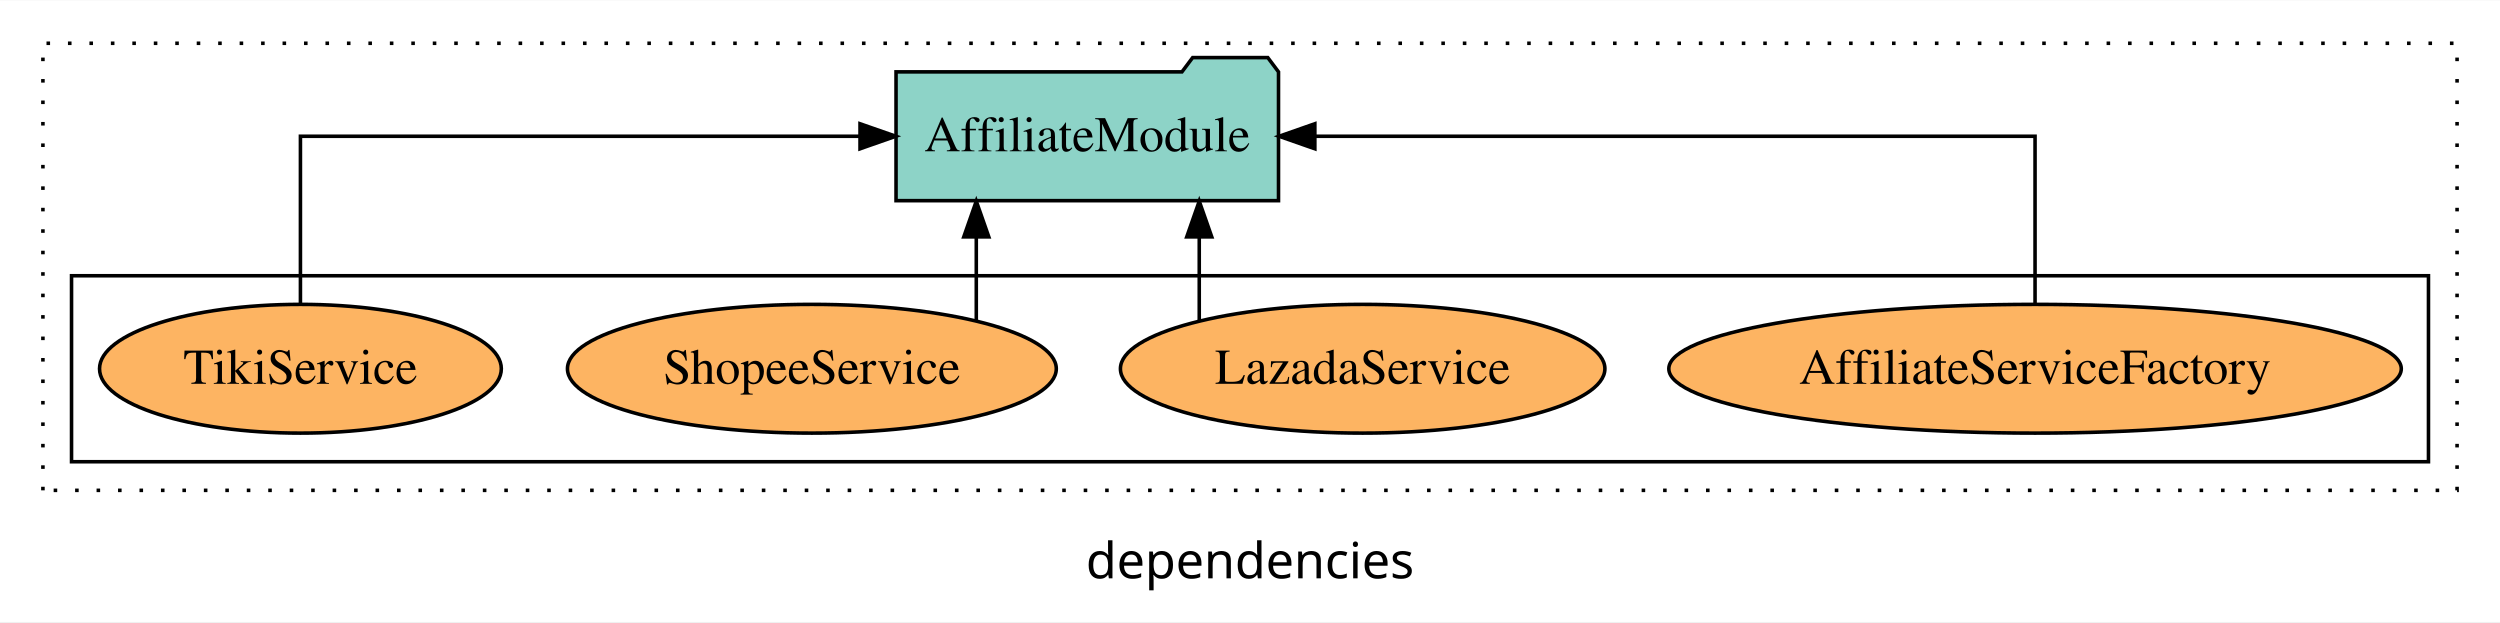
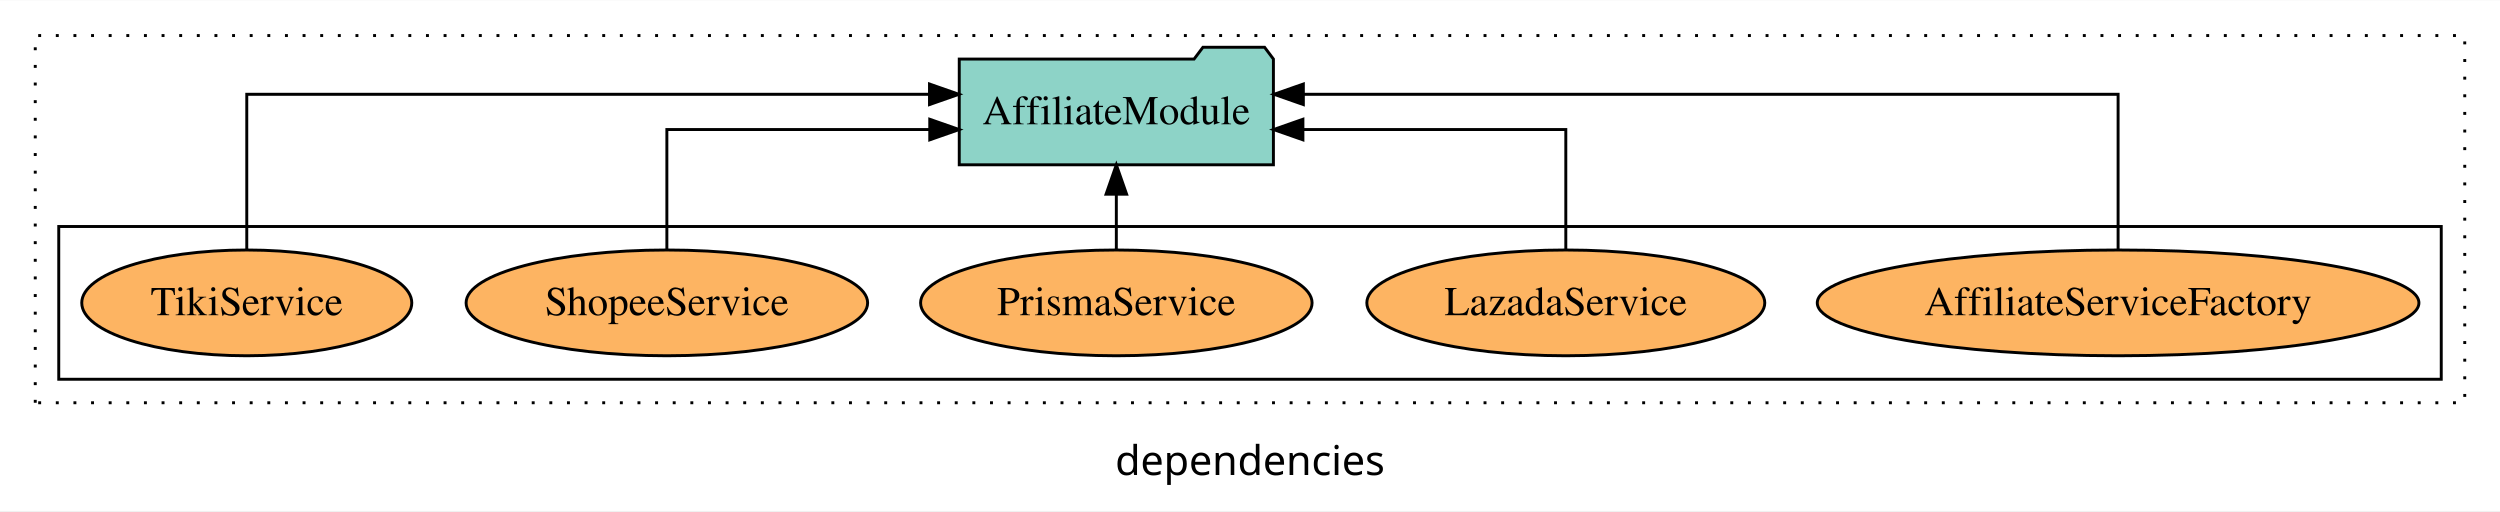
- <svg xmlns="http://www.w3.org/2000/svg" width="699pt" height="174pt" viewBox="0.00 0.00 699.00 173.80">
+ <svg xmlns="http://www.w3.org/2000/svg" width="851pt" height="174pt" viewBox="0.00 0.00 851.00 173.80">
  <g id="graph0" class="graph" transform="scale(1 1) rotate(0) translate(4 169.8)">
-     <polygon fill="white" stroke="transparent" points="-4,4 -4,-169.8 695,-169.8 695,4 -4,4" />
-     <text text-anchor="middle" x="345.5" y="-8.2" font-family="sans-serif" font-size="14.00">dependencies</text>
+     <polygon fill="white" stroke="transparent" points="-4,4 -4,-169.8 847,-169.8 847,4 -4,4" />
+     <text text-anchor="middle" x="421.5" y="-8.2" font-family="sans-serif" font-size="14.00">dependencies</text>
    <g id="clust1" class="cluster">
-       <polygon fill="none" stroke="black" stroke-dasharray="1,5" points="8,-32.8 8,-157.8 683,-157.8 683,-32.8 8,-32.8" />
+       <polygon fill="none" stroke="black" stroke-dasharray="1,5" points="8,-32.8 8,-157.8 835,-157.8 835,-32.8 8,-32.8" />
    </g>
    <g id="clust6" class="cluster">
-       <polygon fill="none" stroke="black" points="16,-40.8 16,-92.8 675,-92.8 675,-40.8 16,-40.8" />
+       <polygon fill="none" stroke="black" points="16,-40.8 16,-92.8 827,-92.8 827,-40.8 16,-40.8" />
    </g>
    <g id="node1" class="node">
-       <ellipse fill="#fdb462" stroke="black" cx="565" cy="-66.8" rx="102.4" ry="18" />
-       <text text-anchor="middle" x="565" y="-62.6" font-family="Times,serif" font-size="14.00">AffiliateServiceFactory</text>
+       <ellipse fill="#fdb462" stroke="black" cx="717" cy="-66.8" rx="102.4" ry="18" />
+       <text text-anchor="middle" x="717" y="-62.6" font-family="Times,serif" font-size="14.00">AffiliateServiceFactory</text>
    </g>
-     <g id="node5" class="node">
-       <polygon fill="#8dd3c7" stroke="black" points="353.47,-149.8 350.47,-153.8 329.47,-153.8 326.47,-149.8 246.53,-149.8 246.53,-113.8 353.47,-113.8 353.47,-149.8" />
-       <text text-anchor="middle" x="300" y="-127.6" font-family="Times,serif" font-size="14.00">AffiliateModule</text>
+     <g id="node6" class="node">
+       <polygon fill="#8dd3c7" stroke="black" points="429.47,-149.8 426.47,-153.8 405.47,-153.8 402.47,-149.8 322.53,-149.8 322.53,-113.8 429.47,-113.8 429.47,-149.8" />
+       <text text-anchor="middle" x="376" y="-127.6" font-family="Times,serif" font-size="14.00">AffiliateModule</text>
    </g>
    <g id="edge1" class="edge">
-       <path fill="none" stroke="black" d="M565,-84.91C565,-104.14 565,-131.8 565,-131.8 565,-131.8 363.63,-131.8 363.63,-131.8" />
-       <polygon fill="black" stroke="black" points="363.63,-128.3 353.63,-131.8 363.63,-135.3 363.63,-128.3" />
+       <path fill="none" stroke="black" d="M717,-85.08C717,-106.12 717,-137.8 717,-137.8 717,-137.8 439.66,-137.8 439.66,-137.8" />
+       <polygon fill="black" stroke="black" points="439.66,-134.3 429.66,-137.8 439.66,-141.3 439.66,-134.3" />
    </g>
    <g id="node2" class="node">
-       <ellipse fill="#fdb462" stroke="black" cx="377" cy="-66.8" rx="67.73" ry="18" />
-       <text text-anchor="middle" x="377" y="-62.6" font-family="Times,serif" font-size="14.00">LazadaService</text>
+       <ellipse fill="#fdb462" stroke="black" cx="529" cy="-66.8" rx="67.73" ry="18" />
+       <text text-anchor="middle" x="529" y="-62.6" font-family="Times,serif" font-size="14.00">LazadaService</text>
    </g>
    <g id="edge2" class="edge">
-       <path fill="none" stroke="black" d="M331.31,-80.27C331.31,-80.27 331.31,-103.66 331.31,-103.66" />
-       <polygon fill="black" stroke="black" points="327.81,-103.66 331.31,-113.66 334.81,-103.66 327.81,-103.66" />
+       <path fill="none" stroke="black" d="M529,-84.82C529,-102.17 529,-125.8 529,-125.8 529,-125.8 439.51,-125.8 439.51,-125.8" />
+       <polygon fill="black" stroke="black" points="439.51,-122.3 429.51,-125.8 439.51,-129.3 439.51,-122.3" />
    </g>
    <g id="node3" class="node">
+       <ellipse fill="#fdb462" stroke="black" cx="376" cy="-66.8" rx="66.63" ry="18" />
+       <text text-anchor="middle" x="376" y="-62.6" font-family="Times,serif" font-size="14.00">PrismaService</text>
+     </g>
+     <g id="edge3" class="edge">
+       <path fill="none" stroke="black" d="M376,-84.91C376,-84.91 376,-103.79 376,-103.79" />
+       <polygon fill="black" stroke="black" points="372.5,-103.79 376,-113.79 379.5,-103.79 372.5,-103.79" />
+     </g>
+     <g id="node4" class="node">
      <ellipse fill="#fdb462" stroke="black" cx="223" cy="-66.8" rx="68.34" ry="18" />
      <text text-anchor="middle" x="223" y="-62.6" font-family="Times,serif" font-size="14.00">ShopeeService</text>
    </g>
-     <g id="edge3" class="edge">
-       <path fill="none" stroke="black" d="M268.97,-80.27C268.97,-80.27 268.97,-103.66 268.97,-103.66" />
-       <polygon fill="black" stroke="black" points="265.47,-103.66 268.97,-113.66 272.47,-103.66 265.47,-103.66" />
+     <g id="edge4" class="edge">
+       <path fill="none" stroke="black" d="M223,-84.82C223,-102.17 223,-125.8 223,-125.8 223,-125.8 312.49,-125.8 312.49,-125.8" />
+       <polygon fill="black" stroke="black" points="312.49,-129.3 322.49,-125.8 312.49,-122.3 312.49,-129.3" />
    </g>
-     <g id="node4" class="node">
+     <g id="node5" class="node">
      <ellipse fill="#fdb462" stroke="black" cx="80" cy="-66.8" rx="56.17" ry="18" />
      <text text-anchor="middle" x="80" y="-62.6" font-family="Times,serif" font-size="14.00">TikiService</text>
    </g>
-     <g id="edge4" class="edge">
-       <path fill="none" stroke="black" d="M80,-84.91C80,-104.14 80,-131.8 80,-131.8 80,-131.8 236.46,-131.8 236.46,-131.8" />
-       <polygon fill="black" stroke="black" points="236.46,-135.3 246.46,-131.8 236.46,-128.3 236.46,-135.3" />
+     <g id="edge5" class="edge">
+       <path fill="none" stroke="black" d="M80,-85.08C80,-106.12 80,-137.8 80,-137.8 80,-137.8 312.4,-137.8 312.4,-137.8" />
+       <polygon fill="black" stroke="black" points="312.4,-141.3 322.4,-137.8 312.4,-134.3 312.4,-141.3" />
    </g>
  </g>
</svg>
